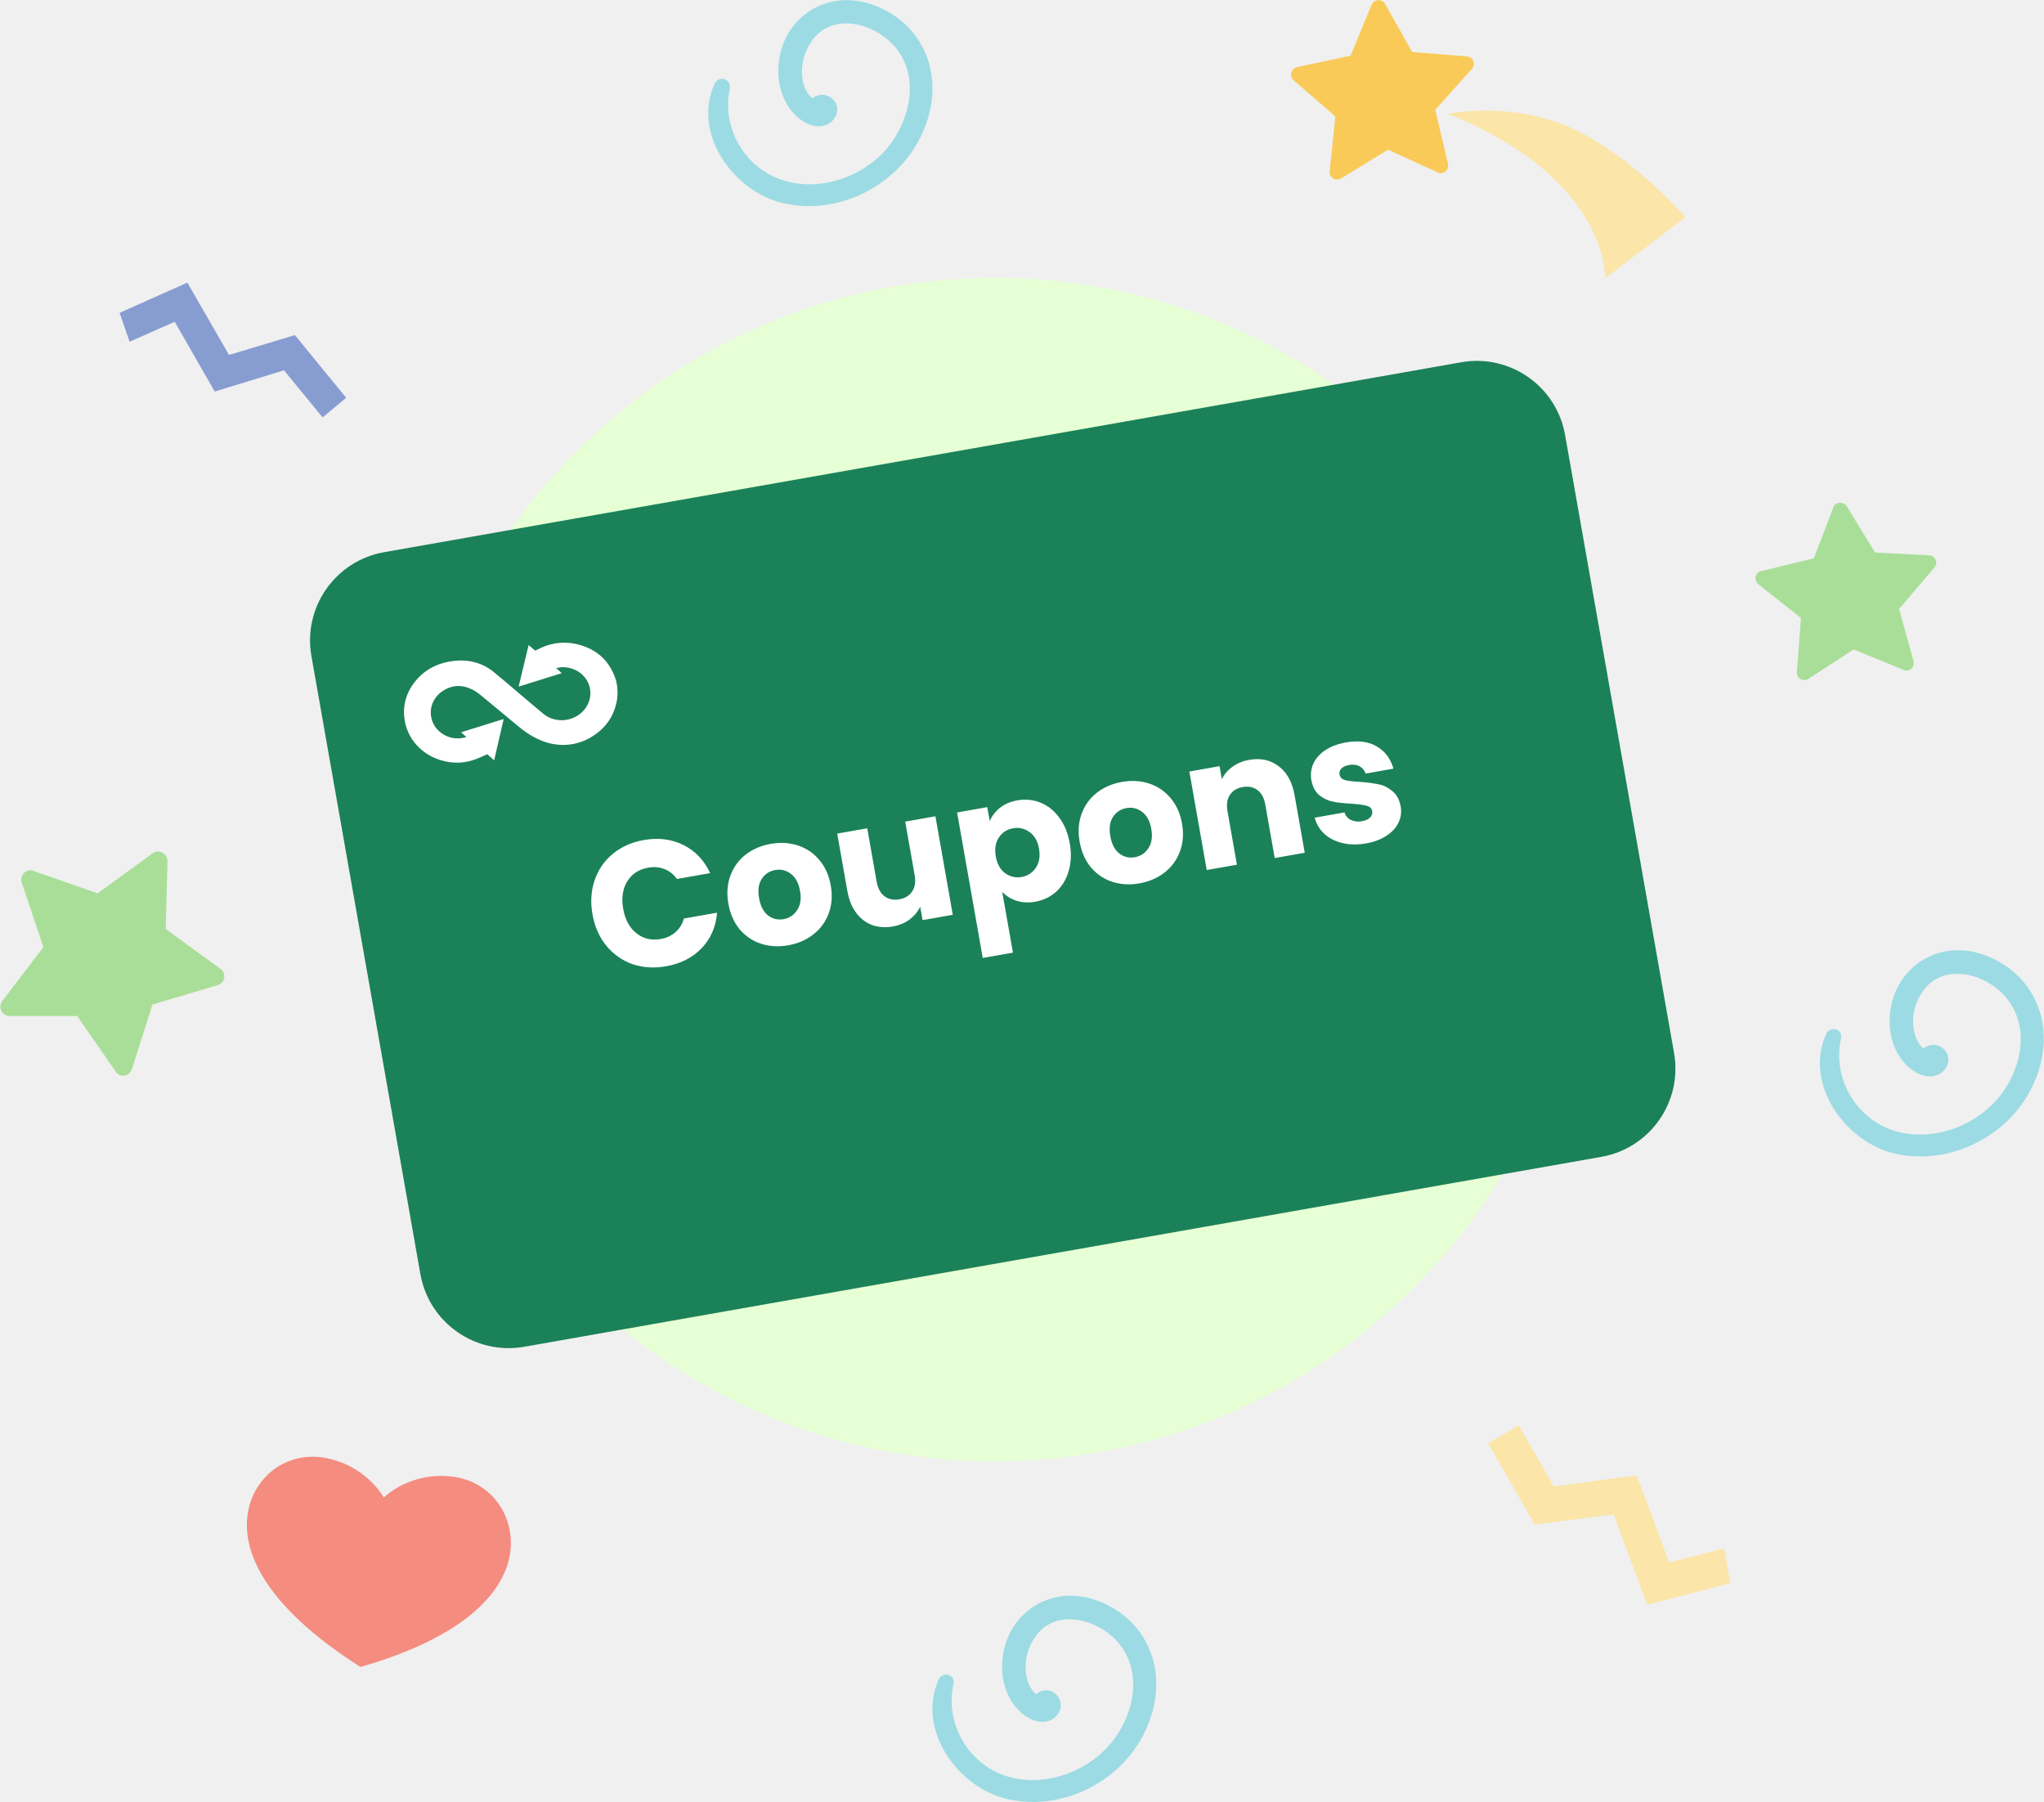
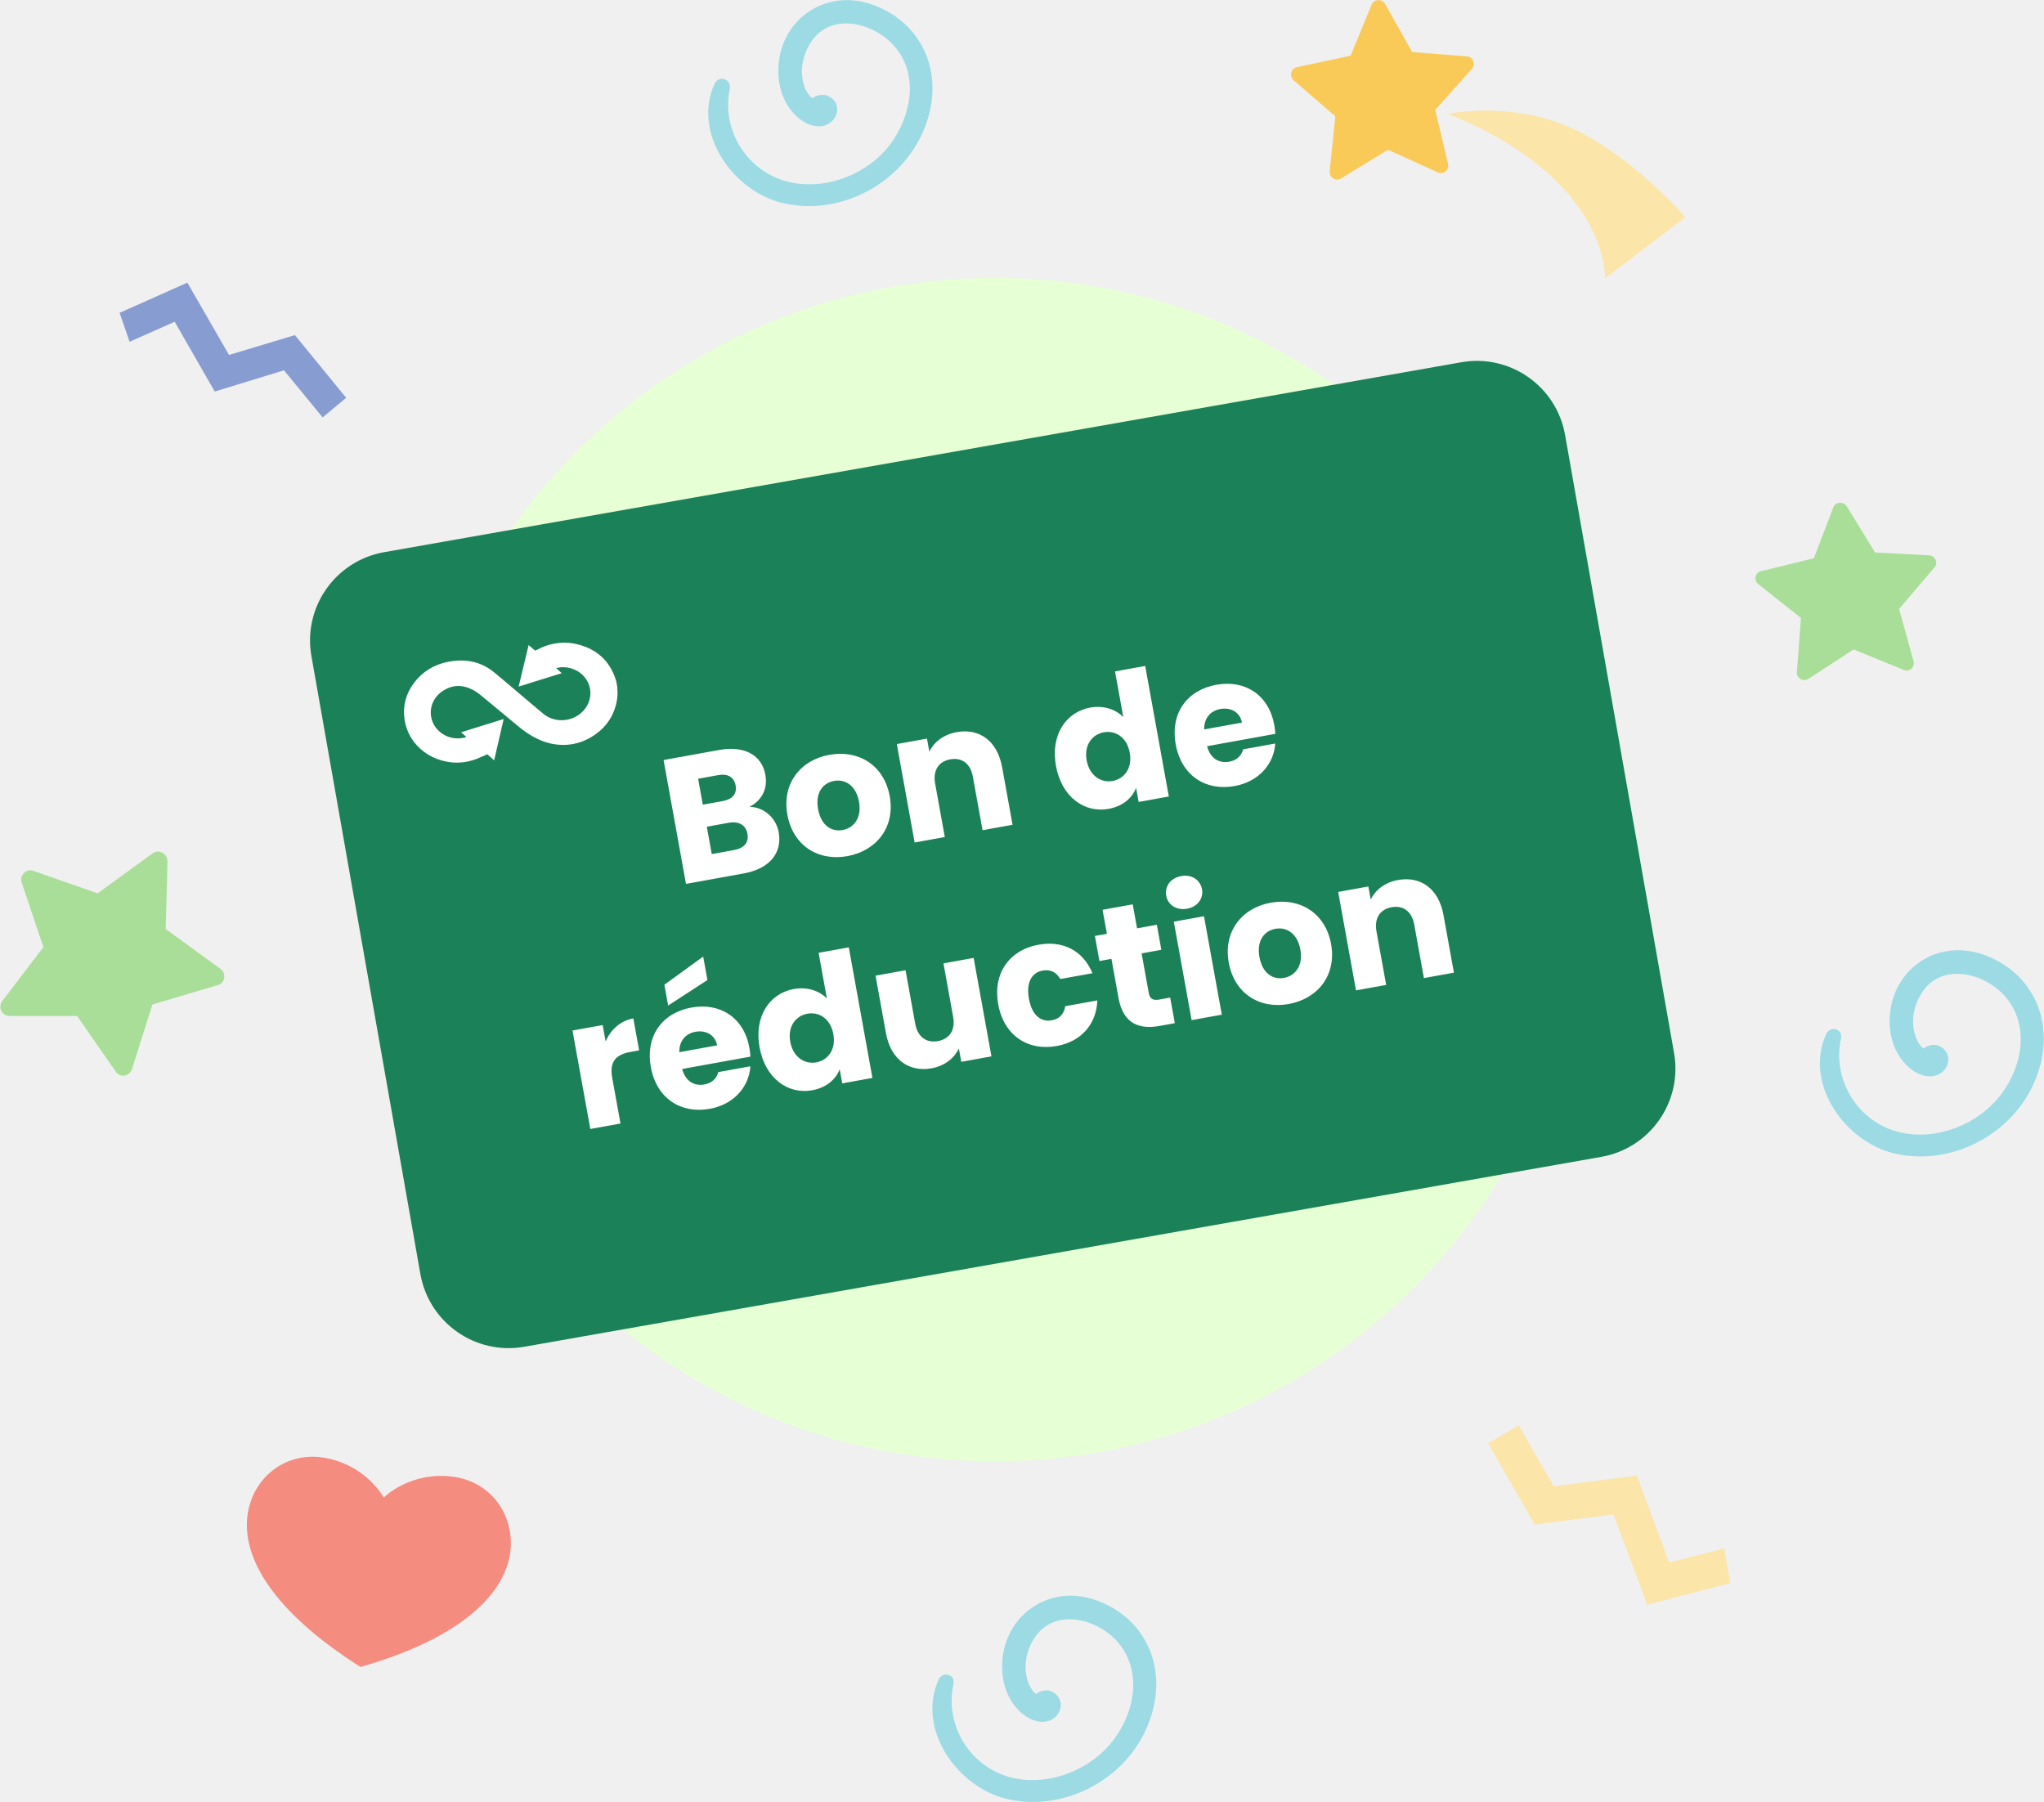
<svg xmlns="http://www.w3.org/2000/svg" width="228" height="201" viewBox="0 0 228 201" fill="none">
  <g clip-path="url(#clip0_4804_14315)">
    <path d="M161.52 12.696C161.52 12.696 168.575 11.214 175.314 14.298C182.093 17.382 187.999 24.231 187.999 24.231L179.04 31.04C179.04 31 179.556 19.986 161.52 12.696Z" fill="#FBE5A8" />
    <path d="M161.52 18.264L160.093 12.256L164.176 7.69C164.652 7.169 164.295 6.328 163.621 6.288L157.517 5.807L154.504 0.441C154.147 -0.16 153.275 -0.12 152.998 0.521L150.659 6.208L144.673 7.49C143.999 7.65 143.762 8.491 144.317 8.972L148.954 12.977L148.32 19.105C148.241 19.785 148.994 20.266 149.589 19.906L154.821 16.701L160.371 19.225C161.005 19.545 161.679 18.944 161.52 18.264Z" fill="#F9CA58" />
  </g>
  <g clip-path="url(#clip1_4804_14315)">
    <path d="M79.707 9.349C77.169 14.934 81.87 21.428 87.402 22.669C93.517 24.076 100.089 20.725 102.751 15.141C105.663 9.101 103.375 2.855 97.593 0.621C91.978 -1.571 86.695 2.441 86.82 8.067C86.903 12.121 89.856 14.52 91.894 14.024C93.475 13.61 94.016 11.583 92.477 10.756C91.853 10.425 91.104 10.59 90.605 10.963C89.357 9.97 88.816 7.033 90.563 4.551C92.81 1.366 97.344 2.524 99.632 5.006C102.543 8.15 101.711 12.824 99.34 16.051C96.845 19.401 92.186 21.263 88.067 20.312C83.367 19.236 80.414 14.52 81.412 9.887C81.578 8.77 80.164 8.357 79.707 9.349Z" fill="#9CDBE3" />
  </g>
  <g clip-path="url(#clip2_4804_14315)">
    <path d="M12.904 119.528L8.603 113.329H1.076C0.202 113.329 -0.268 112.318 0.269 111.644L4.839 105.647L2.42 98.437C2.151 97.628 2.957 96.819 3.764 97.156L10.887 99.65L17.003 95.202C17.675 94.663 18.683 95.202 18.683 96.078L18.482 103.625L24.597 108.073C25.269 108.545 25.135 109.69 24.261 109.892L17.003 112.049L14.718 119.259C14.449 120.067 13.374 120.27 12.904 119.528Z" fill="#A9DE98" />
  </g>
  <g clip-path="url(#clip3_4804_14315)">
    <path d="M212.35 74.726L206.762 72.444L201.713 75.726C201.127 76.106 200.371 75.634 200.438 74.947L200.888 68.932L196.121 65.151C195.588 64.726 195.777 63.832 196.465 63.706L202.33 62.272L204.492 56.623C204.708 55.968 205.619 55.89 206.001 56.478L209.157 61.628L215.198 61.944C215.854 61.967 216.264 62.794 215.766 63.311L211.838 67.922L213.449 73.754C213.622 74.414 212.989 75.018 212.35 74.726Z" fill="#A9DE98" />
  </g>
  <g clip-path="url(#clip4_4804_14315)">
    <path d="M203.698 115.351C201.189 120.943 205.858 127.42 211.386 128.684C217.517 130.074 224.092 126.725 226.729 121.133C229.619 115.067 227.332 108.843 221.551 106.6C215.928 104.42 210.687 108.401 210.782 114.056C210.846 118.1 213.832 120.501 215.833 119.995C217.421 119.616 217.93 117.563 216.436 116.741C215.833 116.394 215.071 116.552 214.562 116.962C213.323 115.983 212.752 113.013 214.499 110.549C216.722 107.39 221.265 108.527 223.552 111.023C226.443 114.182 225.649 118.858 223.234 122.049C220.725 125.398 216.087 127.262 211.957 126.314C207.32 125.24 204.334 120.532 205.35 115.857C205.604 114.751 204.143 114.372 203.698 115.351Z" fill="#9CDBE3" />
  </g>
  <g clip-path="url(#clip5_4804_14315)">
    <path d="M104.698 187.351C102.189 192.943 106.858 199.42 112.386 200.684C118.517 202.074 125.092 198.725 127.729 193.133C130.619 187.067 128.332 180.843 122.551 178.6C116.928 176.42 111.687 180.401 111.782 186.056C111.846 190.1 114.832 192.501 116.833 191.995C118.421 191.616 118.93 189.563 117.436 188.741C116.833 188.394 116.071 188.552 115.562 188.962C114.323 187.983 113.752 185.013 115.499 182.549C117.722 179.39 122.265 180.527 124.552 183.023C127.443 186.182 126.649 190.858 124.234 194.049C121.725 197.398 117.087 199.262 112.957 198.314C108.32 197.24 105.334 192.532 106.35 187.857C106.604 186.751 105.143 186.372 104.698 187.351Z" fill="#9CDBE3" />
  </g>
-   <path d="M192.339 172.708L186.186 174.294L182.576 164.575L173.322 165.803L169.407 159L166 160.995L171.186 170.049L179.983 168.923L183.746 179L193 176.596L192.339 172.708Z" fill="#FBE5A8" />
  <g clip-path="url(#clip6_4804_14315)">
+     <path d="M192.339 172.708L186.186 174.294L182.576 164.575L173.322 165.803L169.407 159L166 160.995L171.186 170.049L179.983 168.923L183.746 179L193 176.596L192.339 172.708Z" fill="#FBE5A8" />
+   </g>
+   <g clip-path="url(#clip7_4804_14315)">
    <path d="M14.459 38.12L19.486 35.891L23.951 43.674L31.677 41.309L35.988 46.559L38.613 44.371L32.896 37.38L25.546 39.593L20.9 31.526L13.341 34.895L14.459 38.12Z" fill="#879DD1" />
  </g>
  <path d="M42.807 167.044C42.807 167.044 45.746 164.067 50.606 164.727C54.951 165.349 57.454 169.216 56.912 173.197C56.272 177.82 51.429 182.738 40.208 185.942C30.286 179.643 26.957 173.625 27.618 168.959C28.161 164.978 31.657 161.953 36.002 162.576C40.821 163.322 42.807 167.044 42.807 167.044Z" fill="#F48C7F" />
  <circle cx="111" cy="97" r="66" fill="#E6FFD4" />
  <rect x="33" y="63.33" width="142" height="90" rx="10" transform="rotate(-10 33 63.3299)" fill="#1B8158" />
-   <path d="M66.088 101.981C65.848 100.616 65.929 99.349 66.332 98.181C66.733 97 67.407 96.022 68.353 95.246C69.31 94.454 70.459 93.94 71.798 93.704C73.439 93.415 74.921 93.6 76.242 94.261C77.564 94.921 78.553 95.965 79.211 97.393L75.508 98.046C75.13 97.516 74.659 97.146 74.094 96.934C73.541 96.72 72.944 96.67 72.3 96.784C71.263 96.966 70.486 97.476 69.97 98.311C69.454 99.147 69.302 100.169 69.516 101.377C69.728 102.585 70.22 103.493 70.991 104.102C71.762 104.711 72.666 104.924 73.703 104.741C74.347 104.627 74.891 104.376 75.337 103.986C75.796 103.593 76.112 103.084 76.286 102.458L79.989 101.805C79.859 103.371 79.286 104.691 78.27 105.763C77.252 106.823 75.922 107.497 74.281 107.787C72.942 108.023 71.688 107.939 70.52 107.536C69.363 107.117 68.396 106.428 67.617 105.469C66.839 104.509 66.329 103.347 66.088 101.981ZM87.916 105.444C86.839 105.633 85.827 105.575 84.879 105.268C83.945 104.959 83.153 104.422 82.503 103.656C81.867 102.888 81.448 101.933 81.246 100.791C81.047 99.662 81.122 98.626 81.47 97.685C81.817 96.73 82.382 95.947 83.168 95.334C83.954 94.722 84.885 94.321 85.962 94.131C87.038 93.941 88.05 94 88.998 94.306C89.946 94.613 90.746 95.156 91.397 95.934C92.047 96.7 92.471 97.647 92.67 98.777C92.869 99.906 92.789 100.949 92.43 101.906C92.081 102.847 91.508 103.625 90.709 104.24C89.924 104.853 88.992 105.254 87.916 105.444ZM87.402 102.528C88.045 102.415 88.548 102.083 88.911 101.531C89.288 100.977 89.398 100.261 89.243 99.381C89.088 98.501 88.745 97.864 88.216 97.47C87.699 97.074 87.119 96.933 86.475 97.046C85.819 97.162 85.316 97.494 84.966 98.043C84.614 98.579 84.516 99.294 84.674 100.187C84.829 101.066 85.158 101.706 85.662 102.104C86.178 102.501 86.758 102.642 87.402 102.528ZM104.341 91.053L106.278 102.043L102.91 102.637L102.647 101.14C102.391 101.686 101.994 102.162 101.456 102.568C100.93 102.959 100.312 103.217 99.603 103.342C98.762 103.49 97.988 103.437 97.28 103.183C96.569 102.916 95.974 102.459 95.495 101.812C95.015 101.166 94.691 100.363 94.522 99.405L93.389 92.984L96.738 92.393L97.79 98.361C97.92 99.097 98.211 99.634 98.663 99.974C99.116 100.314 99.664 100.427 100.307 100.314C100.964 100.198 101.447 99.903 101.756 99.429C102.065 98.955 102.155 98.35 102.025 97.615L100.973 91.647L104.341 91.053ZM110.402 91.588C110.64 91.018 111.02 90.525 111.542 90.108C112.065 89.691 112.713 89.414 113.488 89.277C114.394 89.118 115.255 89.203 116.071 89.533C116.888 89.862 117.581 90.417 118.152 91.197C118.736 91.974 119.127 92.927 119.326 94.056C119.525 95.185 119.485 96.222 119.204 97.165C118.935 98.092 118.474 98.857 117.822 99.46C117.167 100.049 116.387 100.423 115.481 100.583C114.72 100.717 114.016 100.679 113.369 100.468C112.736 100.255 112.211 99.927 111.795 99.486L112.99 106.262L109.622 106.856L106.76 90.626L110.128 90.032L110.402 91.588ZM115.899 94.66C115.751 93.82 115.399 93.205 114.843 92.816C114.298 92.411 113.684 92.269 113.001 92.389C112.331 92.507 111.803 92.851 111.416 93.42C111.042 93.987 110.929 94.691 111.077 95.531C111.225 96.371 111.572 96.994 112.117 97.399C112.676 97.801 113.29 97.943 113.959 97.825C114.629 97.707 115.157 97.364 115.544 96.794C115.929 96.212 116.047 95.501 115.899 94.66ZM127.096 98.535C126.02 98.725 125.007 98.666 124.06 98.359C123.125 98.05 122.333 97.513 121.684 96.748C121.047 95.98 120.629 95.025 120.427 93.882C120.228 92.753 120.303 91.718 120.651 90.776C120.997 89.822 121.563 89.038 122.349 88.426C123.134 87.813 124.066 87.412 125.142 87.222C126.219 87.032 127.231 87.091 128.179 87.398C129.127 87.704 129.926 88.247 130.578 89.026C131.227 89.791 131.652 90.739 131.851 91.868C132.05 92.997 131.97 94.04 131.611 94.997C131.262 95.939 130.689 96.717 129.89 97.332C129.104 97.944 128.173 98.345 127.096 98.535ZM126.582 95.62C127.226 95.506 127.729 95.174 128.092 94.623C128.468 94.069 128.579 93.352 128.424 92.472C128.269 91.593 127.926 90.956 127.396 90.562C126.88 90.165 126.3 90.024 125.656 90.137C125 90.253 124.496 90.586 124.146 91.135C123.794 91.671 123.697 92.385 123.854 93.278C124.009 94.158 124.339 94.797 124.842 95.196C125.359 95.592 125.939 95.733 126.582 95.62ZM139.345 84.759C140.631 84.532 141.73 84.771 142.639 85.478C143.56 86.168 144.149 87.242 144.406 88.7L145.538 95.121L142.19 95.711L141.137 89.743C141.008 89.008 140.717 88.47 140.264 88.13C139.811 87.79 139.263 87.677 138.62 87.791C137.977 87.904 137.5 88.198 137.191 88.672C136.882 89.146 136.793 89.751 136.922 90.486L137.975 96.454L134.607 97.048L132.669 86.058L136.037 85.464L136.294 86.921C136.55 86.375 136.942 85.913 137.471 85.536C137.998 85.145 138.622 84.886 139.345 84.759ZM152.377 94.077C151.419 94.246 150.536 94.233 149.73 94.036C148.924 93.84 148.254 93.498 147.721 93.01C147.186 92.508 146.83 91.908 146.652 91.208L149.981 90.621C150.087 90.995 150.319 91.272 150.676 91.453C151.033 91.634 151.441 91.683 151.9 91.602C152.32 91.528 152.628 91.393 152.824 91.196C153.03 90.984 153.11 90.746 153.064 90.483C153.008 90.168 152.803 89.967 152.45 89.881C152.094 89.781 151.532 89.704 150.764 89.65C149.944 89.605 149.254 89.531 148.694 89.426C148.131 89.309 147.622 89.067 147.164 88.701C146.705 88.321 146.409 87.757 146.277 87.009C146.166 86.379 146.236 85.778 146.487 85.205C146.749 84.618 147.188 84.114 147.805 83.693C148.434 83.271 149.215 82.978 150.147 82.813C151.526 82.57 152.67 82.721 153.578 83.264C154.499 83.806 155.119 84.631 155.436 85.739L152.324 86.288C152.204 85.917 151.98 85.645 151.652 85.472C151.337 85.298 150.95 85.251 150.49 85.332C150.096 85.401 149.808 85.534 149.626 85.728C149.441 85.91 149.372 86.132 149.418 86.394C149.474 86.709 149.68 86.917 150.036 87.016C150.405 87.114 150.958 87.179 151.695 87.211C152.546 87.278 153.246 87.371 153.795 87.491C154.342 87.598 154.846 87.847 155.308 88.24C155.781 88.617 156.091 89.185 156.238 89.944C156.352 90.587 156.27 91.198 155.992 91.774C155.726 92.336 155.277 92.821 154.645 93.231C154.026 93.638 153.27 93.92 152.377 94.077Z" fill="white" />
+   <path d="M83.374 93.004C83.552 93.988 82.995 94.617 81.873 94.82L79.394 95.269L78.842 92.218L81.282 91.777C82.404 91.574 83.196 92.02 83.374 93.004ZM82.053 87.613C82.224 88.558 81.703 89.16 80.6 89.359L78.396 89.758L77.873 86.865L80.077 86.466C81.179 86.267 81.882 86.668 82.053 87.613ZM86.861 92.84C86.576 91.266 85.276 90.037 83.602 89.995C84.869 89.359 85.677 88.095 85.374 86.422C84.978 84.238 83.053 83.143 80.238 83.653L74.019 84.778L76.52 98.594L82.955 97.429C85.868 96.902 87.274 95.123 86.861 92.84ZM99.244 88.81C98.614 85.327 95.742 83.611 92.515 84.195C89.307 84.775 87.199 87.393 87.83 90.876C88.46 94.359 91.293 96.082 94.52 95.498C97.748 94.914 99.875 92.293 99.244 88.81ZM91.254 90.256C90.916 88.387 91.822 87.328 93.042 87.107C94.223 86.894 95.482 87.56 95.82 89.43C96.155 91.28 95.193 92.368 93.993 92.586C92.773 92.806 91.589 92.106 91.254 90.256ZM109.6 92.606L112.946 92.001L111.785 85.585C111.25 82.633 109.245 81.207 106.706 81.667C105.23 81.934 104.166 82.797 103.665 83.843L103.401 82.387L100.036 82.996L102.024 93.978L105.389 93.368L104.31 87.405C104.039 85.91 104.716 84.933 105.995 84.702C107.274 84.47 108.25 85.147 108.521 86.643L109.6 92.606ZM117.789 85.433C118.416 88.897 120.96 90.713 123.656 90.225C125.27 89.933 126.299 88.994 126.727 87.88L127.012 89.455L130.378 88.845L127.742 74.282L124.376 74.891L125.299 79.988C124.448 79.106 123.067 78.665 121.611 78.928C118.915 79.416 117.162 81.969 117.789 85.433ZM126.018 83.964C126.336 85.715 125.388 86.883 124.109 87.114C122.85 87.342 121.53 86.565 121.213 84.813C120.896 83.062 121.866 81.91 123.126 81.683C124.405 81.451 125.701 82.212 126.018 83.964ZM136.125 79.086C137.247 78.883 138.317 79.4 138.534 80.601L134.322 81.363C134.298 80.107 135.023 79.285 136.125 79.086ZM142.249 82.936L138.667 83.585C138.499 84.225 138.053 84.794 137.108 84.965C136.026 85.16 135.019 84.652 134.641 83.236L142.257 81.858C142.236 81.516 142.195 81.178 142.138 80.863C141.533 77.517 138.885 75.802 135.677 76.382C132.41 76.974 130.519 79.552 131.149 83.035C131.78 86.519 134.494 88.263 137.722 87.679C140.457 87.184 142.106 85.178 142.249 82.936ZM68.29 120.225C67.948 118.336 68.773 117.618 70.367 117.329L71.292 117.162L70.648 113.6C69.172 113.867 68.114 114.871 67.556 116.171L67.225 114.341L63.86 114.95L65.847 125.932L69.213 125.323L68.29 120.225ZM77.578 115.089C78.7 114.886 79.769 115.404 79.987 116.604L75.775 117.367C75.751 116.111 76.476 115.288 77.578 115.089ZM83.702 118.94L80.12 119.588C79.952 120.228 79.506 120.797 78.561 120.968C77.479 121.164 76.472 120.655 76.094 119.24L83.71 117.861C83.689 117.52 83.648 117.181 83.591 116.867C82.986 113.521 80.338 111.805 77.13 112.386C73.863 112.977 71.972 115.555 72.602 119.038C73.233 122.522 75.947 124.266 79.174 123.682C81.91 123.187 83.559 121.181 83.702 118.94ZM74.109 109.843L74.529 112.165L78.912 109.319L78.438 106.702L74.109 109.843ZM84.726 116.824C85.353 120.287 87.897 122.103 90.593 121.615C92.207 121.323 93.236 120.385 93.665 119.271L93.95 120.845L97.315 120.236L94.679 105.673L91.314 106.282L92.236 111.379C91.385 110.496 90.005 110.055 88.549 110.319C85.852 110.807 84.099 113.36 84.726 116.824ZM92.956 115.354C93.273 117.106 92.326 118.273 91.046 118.505C89.787 118.733 88.467 117.955 88.15 116.204C87.833 114.452 88.804 113.301 90.063 113.073C91.342 112.842 92.639 113.603 92.956 115.354ZM108.606 106.851L105.24 107.46L106.32 113.423C106.59 114.919 105.914 115.895 104.615 116.13C103.355 116.358 102.359 115.685 102.088 114.189L101.009 108.226L97.663 108.832L98.825 115.247C99.356 118.18 101.385 119.621 103.924 119.162C105.4 118.895 106.459 118.012 106.957 116.946L107.228 118.442L110.593 117.833L108.606 106.851ZM111.348 112.025C111.978 115.509 114.653 117.26 117.881 116.676C120.636 116.178 122.296 114.231 122.407 111.589L118.825 112.237C118.676 113.097 118.226 113.646 117.301 113.814C116.101 114.031 115.103 113.236 114.772 111.406C114.441 109.575 115.096 108.481 116.297 108.264C117.222 108.096 117.862 108.489 118.276 109.206L121.858 108.558C120.814 106.044 118.591 104.881 115.836 105.38C112.608 105.964 110.721 108.562 111.348 112.025ZM124.767 111.324C125.283 114.178 127.052 114.854 129.335 114.44L131.047 114.13L130.53 111.277L129.33 111.494C128.582 111.63 128.257 111.404 128.139 110.754L127.341 106.346L129.545 105.947L129.04 103.152L126.835 103.551L126.351 100.875L122.986 101.484L123.47 104.161L122.132 104.403L122.638 107.197L123.976 106.955L124.767 111.324ZM132.922 113.791L136.287 113.182L134.299 102.201L130.934 102.81L132.922 113.791ZM132.42 101.362C133.601 101.148 134.261 100.195 134.08 99.192C133.894 98.168 132.942 97.507 131.761 97.721C130.56 97.938 129.899 98.891 130.085 99.915C130.266 100.918 131.219 101.579 132.42 101.362ZM148.477 105.305C147.847 101.822 144.975 100.106 141.748 100.69C138.54 101.27 136.432 103.888 137.063 107.371C137.693 110.854 140.525 112.577 143.753 111.993C146.98 111.409 149.108 108.788 148.477 105.305ZM140.487 106.751C140.149 104.882 141.055 103.823 142.275 103.602C143.456 103.389 144.714 104.055 145.053 105.925C145.388 107.775 144.426 108.863 143.226 109.081C142.006 109.301 140.822 108.601 140.487 106.751ZM158.833 109.101L162.179 108.496L161.018 102.08C160.483 99.128 158.477 97.702 155.939 98.162C154.463 98.429 153.399 99.292 152.898 100.338L152.634 98.882L149.269 99.491L151.256 110.473L154.622 109.863L153.542 103.9C153.272 102.405 153.949 101.428 155.228 101.197C156.507 100.965 157.483 101.642 157.754 103.138L158.833 109.101Z" fill="white" />
  <path d="M68.742 75.993L68.866 76.693C68.86 76.738 68.858 76.783 68.86 76.828C68.909 77.323 68.881 77.824 68.778 78.315C68.412 80.058 67.417 81.396 65.787 82.312C64.943 82.791 63.986 83.058 63.01 83.09C62.045 83.114 61.092 82.926 60.227 82.541C59.262 82.129 58.43 81.543 57.647 80.879C56.455 79.867 55.237 78.889 54.038 77.889C53.62 77.539 53.208 77.177 52.705 76.927C51.555 76.352 50.421 76.367 49.333 77.112C48.129 77.937 47.723 79.411 48.331 80.703C48.773 81.641 50.068 82.659 51.748 82.287C51.834 82.272 51.918 82.242 52.028 82.213L51.434 81.681L56.183 80.203C55.825 81.757 55.475 83.275 55.12 84.815C54.875 84.595 54.653 84.397 54.433 84.196C54.424 84.184 54.413 84.174 54.4 84.166C54.387 84.159 54.372 84.154 54.357 84.152C54.342 84.15 54.327 84.15 54.312 84.154C54.297 84.157 54.282 84.163 54.27 84.172C53.868 84.354 53.466 84.536 53.057 84.688C51.953 85.105 50.745 85.183 49.607 84.912C48.418 84.647 47.351 84.047 46.548 83.191C45.745 82.334 45.242 81.262 45.108 80.117C44.919 78.741 45.298 77.337 46.169 76.193C47.215 74.798 48.659 73.988 50.448 73.745C52.202 73.509 53.772 73.895 55.102 74.982C55.975 75.695 56.827 76.431 57.688 77.158C58.632 77.955 59.568 78.758 60.519 79.547C60.893 79.882 61.353 80.122 61.856 80.245C62.359 80.368 62.889 80.371 63.4 80.252C63.91 80.134 64.383 79.899 64.777 79.568C65.171 79.237 65.474 78.82 65.657 78.356C65.841 77.892 65.899 77.394 65.828 76.909C65.756 76.423 65.556 75.965 65.247 75.575C64.938 75.185 64.528 74.876 64.055 74.676C63.583 74.476 63.062 74.391 62.54 74.429C62.37 74.45 62.201 74.48 62.034 74.518L62.655 75.089L57.852 76.585C58.225 75.031 58.594 73.504 58.967 71.952C59.202 72.153 59.415 72.334 59.625 72.517C59.675 72.559 59.711 72.582 59.787 72.539C61.309 71.704 62.916 71.463 64.588 71.915C66.487 72.431 67.794 73.571 68.506 75.312C68.596 75.534 68.663 75.765 68.742 75.993Z" fill="white" />
  <defs>
    <clipPath id="clip0_4804_14315">
      <rect width="44" height="31" fill="white" transform="translate(144)" />
    </clipPath>
    <clipPath id="clip1_4804_14315">
      <rect width="25" height="23" fill="white" transform="translate(79)" />
    </clipPath>
    <clipPath id="clip2_4804_14315">
      <rect width="25" height="25" fill="white" transform="translate(0 95)" />
    </clipPath>
    <clipPath id="clip3_4804_14315">
      <rect width="20" height="20" fill="white" transform="translate(193 63.9008) rotate(-33.0276)" />
    </clipPath>
    <clipPath id="clip4_4804_14315">
      <rect width="25" height="23" fill="white" transform="translate(203 106)" />
    </clipPath>
    <clipPath id="clip5_4804_14315">
      <rect width="25" height="23" fill="white" transform="translate(104 178)" />
    </clipPath>
    <clipPath id="clip6_4804_14315">
+       <rect width="27" height="20" fill="white" transform="translate(166 159)" />
+     </clipPath>
+     <clipPath id="clip7_4804_14315">
      <rect width="23.369" height="17.31" fill="white" transform="translate(38.8965 46.0745) rotate(170.535)" />
    </clipPath>
  </defs>
</svg>
